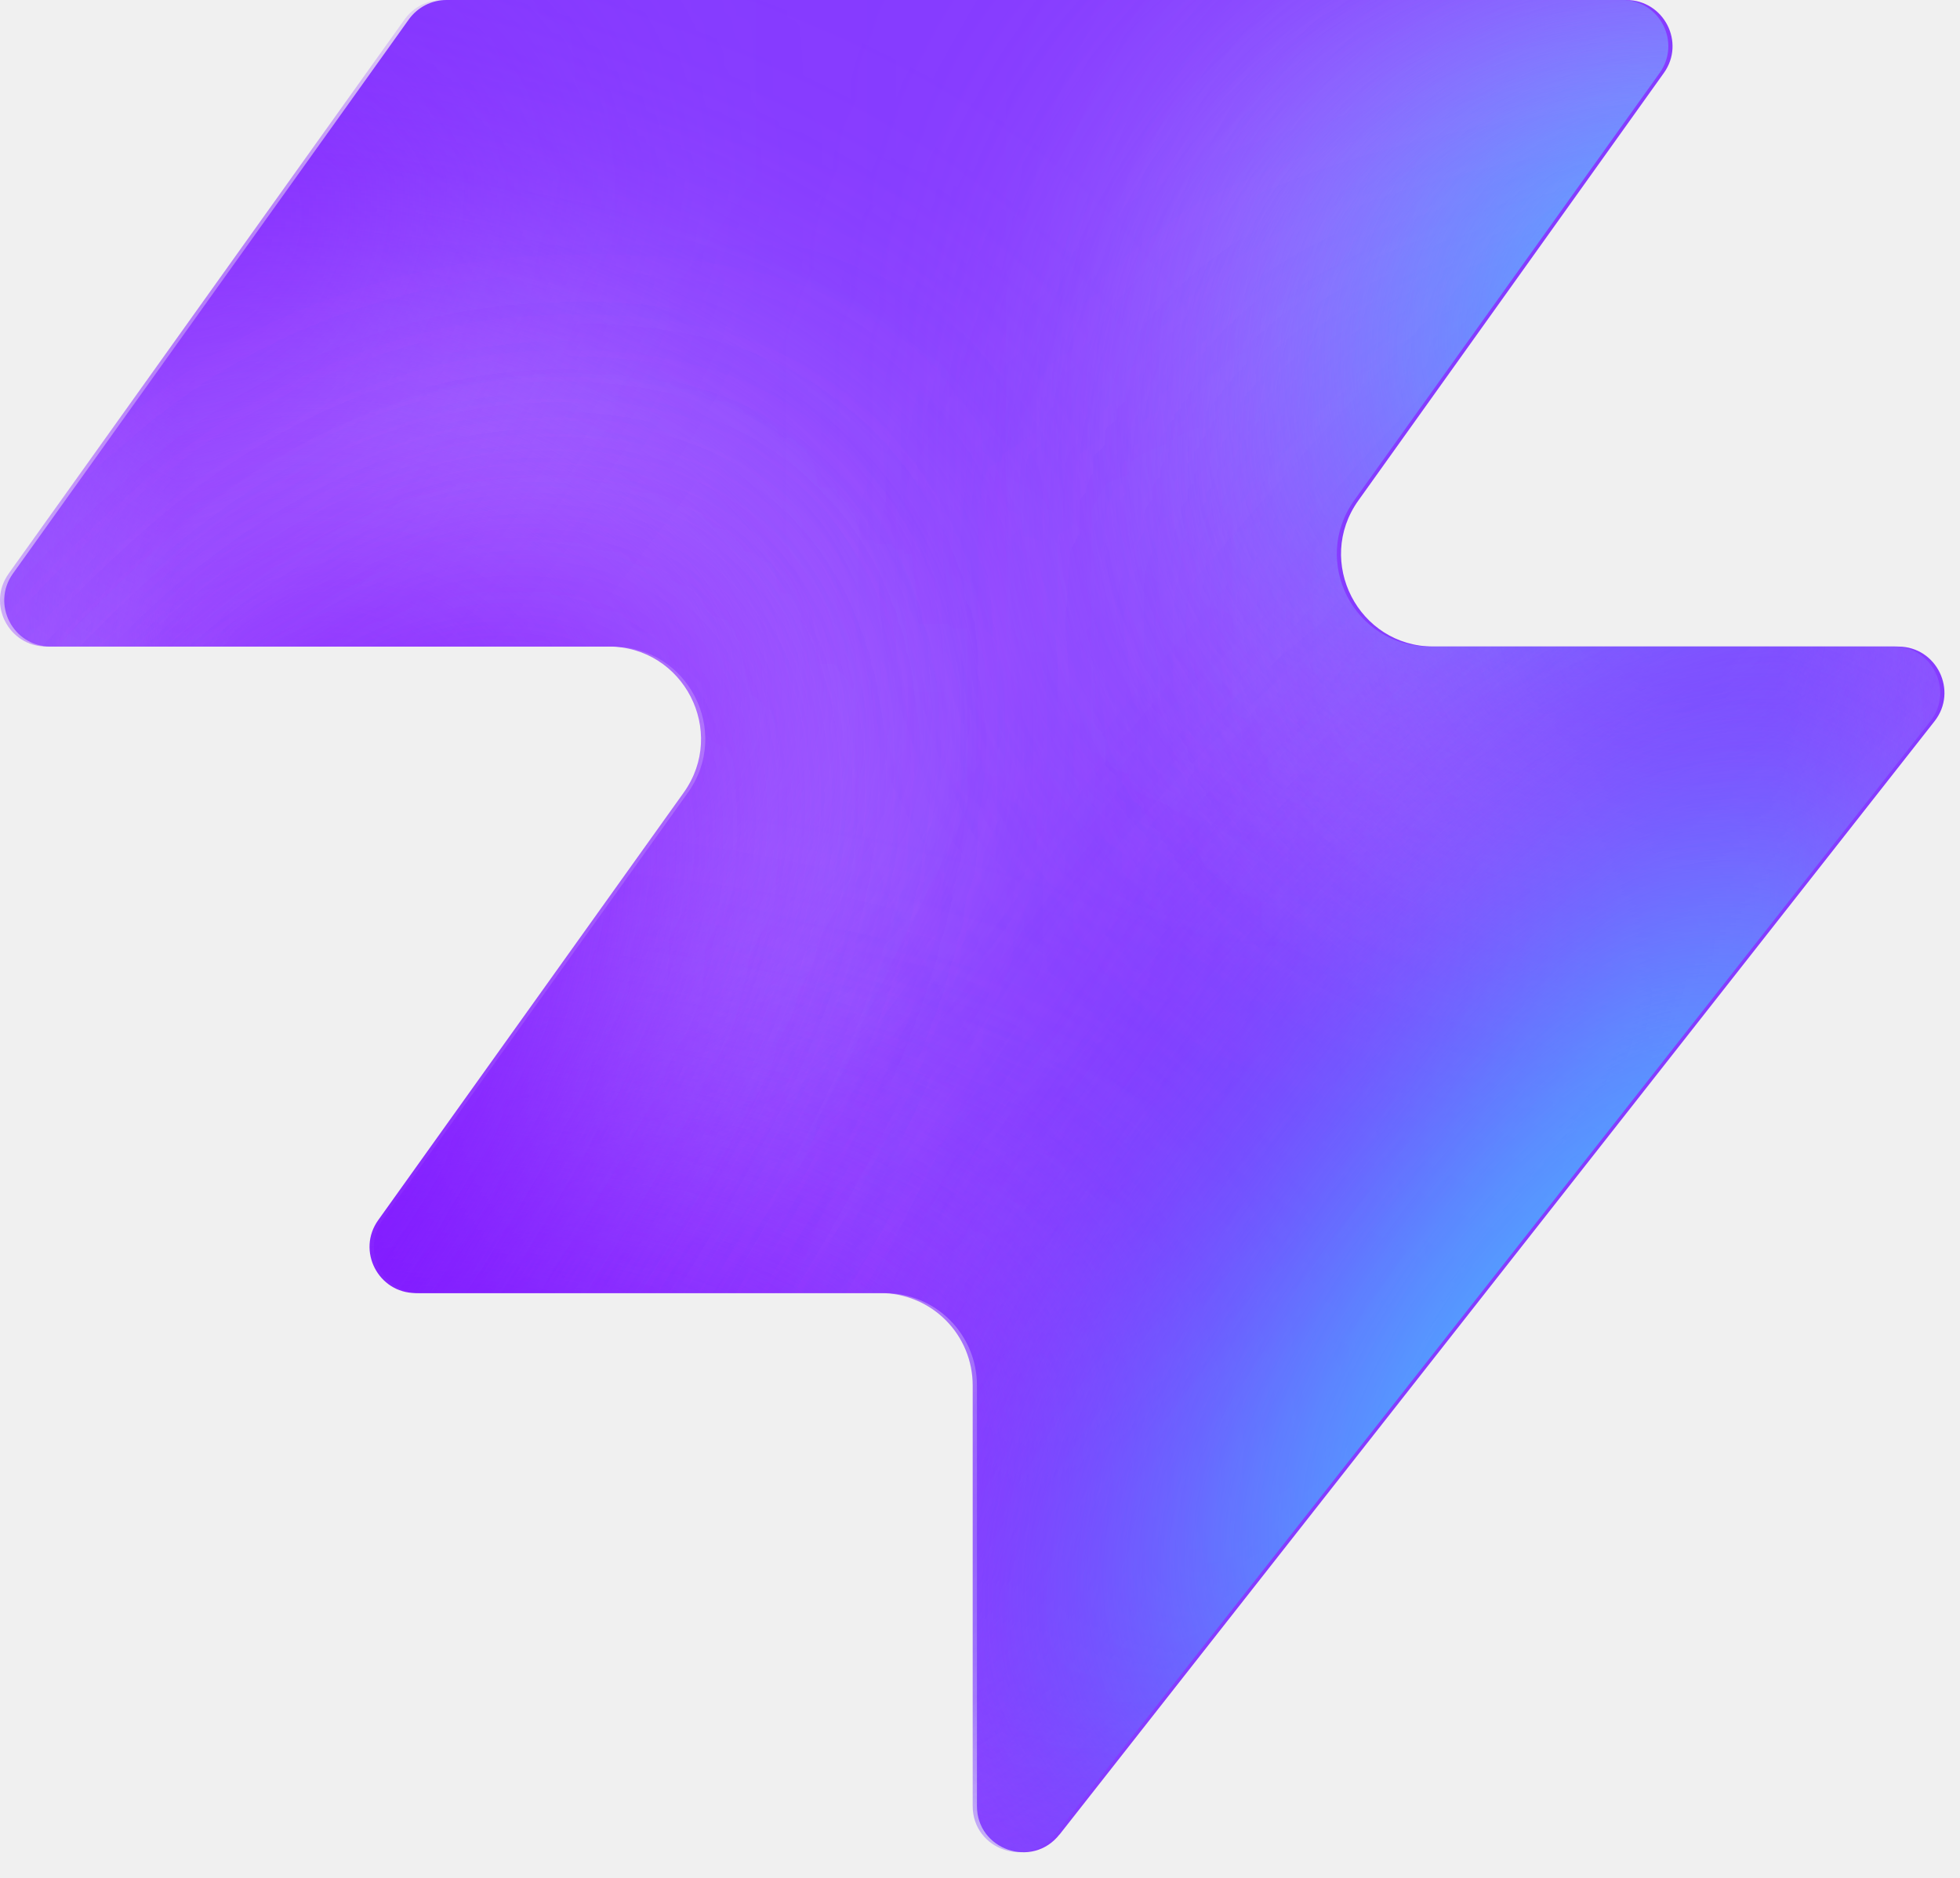
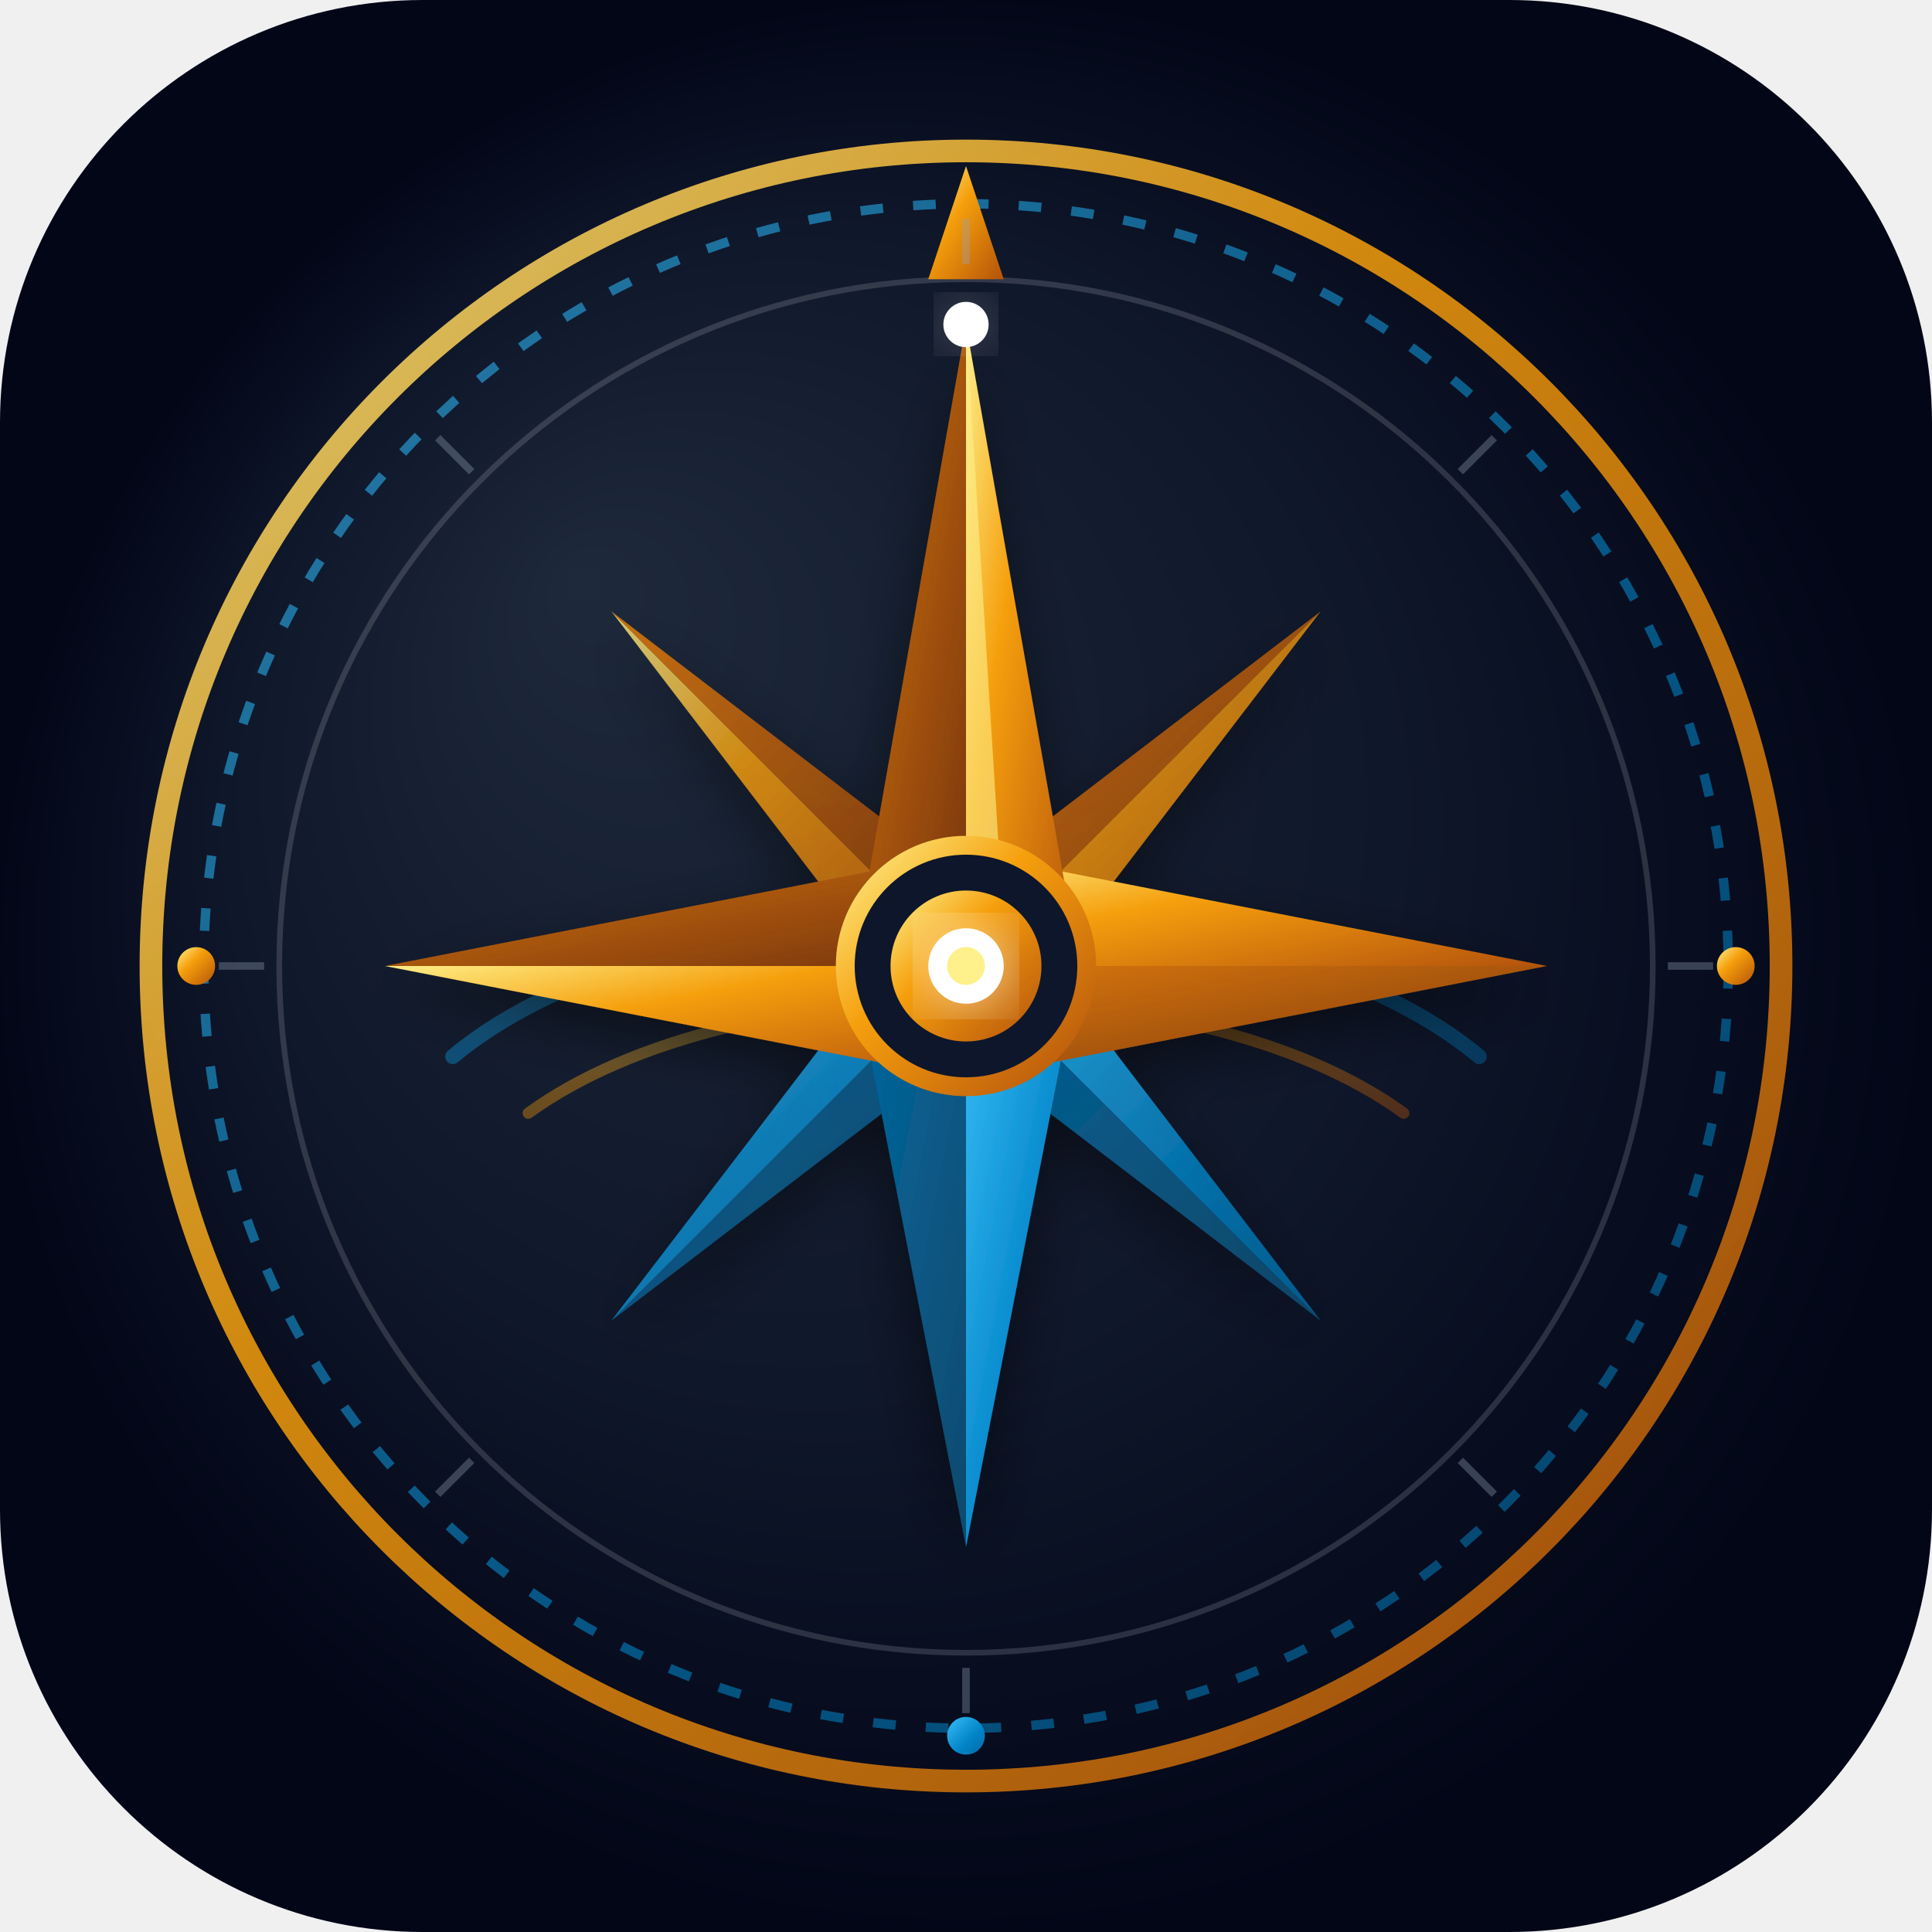
- <svg xmlns="http://www.w3.org/2000/svg" width="48" height="46" fill="none" viewBox="0 0 48 46">
-   <path fill="#863bff" d="M25.946 44.938c-.664.845-2.021.375-2.021-.698V33.937a2.26 2.26 0 0 0-2.262-2.262H10.287c-.92 0-1.456-1.04-.92-1.788l7.48-10.471c1.07-1.497 0-3.578-1.842-3.578H1.237c-.92 0-1.456-1.04-.92-1.788L10.013.474c.214-.297.556-.474.92-.474h28.894c.92 0 1.456 1.04.92 1.788l-7.48 10.471c-1.07 1.498 0 3.579 1.842 3.579h11.377c.943 0 1.473 1.088.89 1.83L25.947 44.94z" style="fill:#863bff;fill:color(display-p3 .525 .23 1);fill-opacity:1" />
-   <mask id="a" width="48" height="46" x="0" y="0" maskUnits="userSpaceOnUse" style="mask-type:alpha">
-     <path fill="#000" d="M25.842 44.938c-.664.844-2.021.375-2.021-.698V33.937a2.26 2.26 0 0 0-2.262-2.262H10.183c-.92 0-1.456-1.04-.92-1.788l7.48-10.471c1.07-1.498 0-3.579-1.842-3.579H1.133c-.92 0-1.456-1.04-.92-1.787L9.91.473c.214-.297.556-.474.92-.474h28.894c.92 0 1.456 1.04.92 1.788l-7.48 10.471c-1.07 1.498 0 3.578 1.842 3.578h11.377c.943 0 1.473 1.088.89 1.832L25.843 44.94z" style="fill:#000;fill-opacity:1" />
-   </mask>
-   <g mask="url(#a)">
-     <g filter="url(#b)">
-       <ellipse cx="5.508" cy="14.704" fill="#ede6ff" rx="5.508" ry="14.704" style="fill:#ede6ff;fill:color(display-p3 .927 .903 1);fill-opacity:1" transform="matrix(.00324 1 1 -.00324 -4.47 31.516)" />
-     </g>
-     <g filter="url(#c)">
-       <ellipse cx="10.399" cy="29.851" fill="#ede6ff" rx="10.399" ry="29.851" style="fill:#ede6ff;fill:color(display-p3 .927 .903 1);fill-opacity:1" transform="matrix(.00324 1 1 -.00324 -39.328 7.883)" />
-     </g>
-     <g filter="url(#d)">
-       <ellipse cx="5.508" cy="30.487" fill="#7e14ff" rx="5.508" ry="30.487" style="fill:#7e14ff;fill:color(display-p3 .492 .077 1);fill-opacity:1" transform="rotate(89.814 -25.913 -14.639)scale(1 -1)" />
-     </g>
-     <g filter="url(#e)">
-       <ellipse cx="5.508" cy="30.599" fill="#7e14ff" rx="5.508" ry="30.599" style="fill:#7e14ff;fill:color(display-p3 .492 .077 1);fill-opacity:1" transform="rotate(89.814 -32.644 -3.334)scale(1 -1)" />
-     </g>
-     <g filter="url(#f)">
-       <ellipse cx="5.508" cy="30.599" fill="#7e14ff" rx="5.508" ry="30.599" style="fill:#7e14ff;fill:color(display-p3 .492 .077 1);fill-opacity:1" transform="matrix(.00324 1 1 -.00324 -34.34 30.47)" />
-     </g>
-     <g filter="url(#g)">
-       <ellipse cx="14.072" cy="22.078" fill="#ede6ff" rx="14.072" ry="22.078" style="fill:#ede6ff;fill:color(display-p3 .927 .903 1);fill-opacity:1" transform="rotate(93.35 24.506 48.493)scale(-1 1)" />
-     </g>
-     <g filter="url(#h)">
-       <ellipse cx="3.47" cy="21.501" fill="#7e14ff" rx="3.47" ry="21.501" style="fill:#7e14ff;fill:color(display-p3 .492 .077 1);fill-opacity:1" transform="rotate(89.009 28.708 47.59)scale(-1 1)" />
-     </g>
-     <g filter="url(#i)">
-       <ellipse cx="3.47" cy="21.501" fill="#7e14ff" rx="3.47" ry="21.501" style="fill:#7e14ff;fill:color(display-p3 .492 .077 1);fill-opacity:1" transform="rotate(89.009 28.708 47.59)scale(-1 1)" />
-     </g>
-     <g filter="url(#j)">
-       <ellipse cx=".387" cy="8.972" fill="#7e14ff" rx="4.407" ry="29.108" style="fill:#7e14ff;fill:color(display-p3 .492 .077 1);fill-opacity:1" transform="rotate(39.51 .387 8.972)" />
-     </g>
-     <g filter="url(#k)">
-       <ellipse cx="47.523" cy="-6.092" fill="#7e14ff" rx="4.407" ry="29.108" style="fill:#7e14ff;fill:color(display-p3 .492 .077 1);fill-opacity:1" transform="rotate(37.892 47.523 -6.092)" />
-     </g>
-     <g filter="url(#l)">
-       <ellipse cx="41.412" cy="6.333" fill="#47bfff" rx="5.971" ry="9.665" style="fill:#47bfff;fill:color(display-p3 .28 .748 1);fill-opacity:1" transform="rotate(37.892 41.412 6.333)" />
-     </g>
-     <g filter="url(#m)">
-       <ellipse cx="-1.879" cy="38.332" fill="#7e14ff" rx="4.407" ry="29.108" style="fill:#7e14ff;fill:color(display-p3 .492 .077 1);fill-opacity:1" transform="rotate(37.892 -1.88 38.332)" />
-     </g>
-     <g filter="url(#n)">
-       <ellipse cx="-1.879" cy="38.332" fill="#7e14ff" rx="4.407" ry="29.108" style="fill:#7e14ff;fill:color(display-p3 .492 .077 1);fill-opacity:1" transform="rotate(37.892 -1.88 38.332)" />
-     </g>
-     <g filter="url(#o)">
-       <ellipse cx="35.651" cy="29.907" fill="#7e14ff" rx="4.407" ry="29.108" style="fill:#7e14ff;fill:color(display-p3 .492 .077 1);fill-opacity:1" transform="rotate(37.892 35.651 29.907)" />
-     </g>
-     <g filter="url(#p)">
-       <ellipse cx="38.418" cy="32.4" fill="#47bfff" rx="5.971" ry="15.297" style="fill:#47bfff;fill:color(display-p3 .28 .748 1);fill-opacity:1" transform="rotate(37.892 38.418 32.4)" />
-     </g>
-   </g>
+ <svg xmlns="http://www.w3.org/2000/svg" viewBox="0 0 512 512" width="100%" height="100%">
  <defs>
-     <filter id="b" width="60.045" height="41.654" x="-19.77" y="16.149" color-interpolation-filters="sRGB" filterUnits="userSpaceOnUse">
-       <feFlood flood-opacity="0" result="BackgroundImageFix" />
-       <feBlend in="SourceGraphic" in2="BackgroundImageFix" result="shape" />
-       <feGaussianBlur result="effect1_foregroundBlur_2002_17158" stdDeviation="7.659" />
+     <radialGradient id="bgGrad" cx="50%" cy="50%" r="50%" fx="30%" fy="30%">
+       <stop offset="0%" stop-color="#1e293b" />
+       <stop offset="60%" stop-color="#0f172a" />
+       <stop offset="100%" stop-color="#020617" />
+     </radialGradient>
+     <linearGradient id="goldGrad" x1="0%" y1="0%" x2="100%" y2="100%">
+       <stop offset="0%" stop-color="#fef08a" />
+       <stop offset="40%" stop-color="#f59e0b" />
+       <stop offset="100%" stop-color="#b45309" />
+     </linearGradient>
+     <linearGradient id="goldDarkGrad" x1="0%" y1="0%" x2="100%" y2="100%">
+       <stop offset="0%" stop-color="#d97706" />
+       <stop offset="100%" stop-color="#78350f" />
+     </linearGradient>
+     <linearGradient id="seaGrad" x1="0%" y1="0%" x2="100%" y2="100%">
+       <stop offset="0%" stop-color="#38bdf8" />
+       <stop offset="60%" stop-color="#0284c7" />
+       <stop offset="100%" stop-color="#0369a1" />
+     </linearGradient>
+     <linearGradient id="seaDarkGrad" x1="0%" y1="0%" x2="100%" y2="100%">
+       <stop offset="0%" stop-color="#0369a1" />
+       <stop offset="100%" stop-color="#0c4a6e" />
+     </linearGradient>
+     <filter id="glow" x="-20%" y="-20%" width="140%" height="140%">
+       <feGaussianBlur stdDeviation="10" result="blur" />
+       <feComposite in="SourceGraphic" in2="blur" operator="over" />
    </filter>
-     <filter id="c" width="90.34" height="51.437" x="-54.613" y="-7.533" color-interpolation-filters="sRGB" filterUnits="userSpaceOnUse">
-       <feFlood flood-opacity="0" result="BackgroundImageFix" />
-       <feBlend in="SourceGraphic" in2="BackgroundImageFix" result="shape" />
-       <feGaussianBlur result="effect1_foregroundBlur_2002_17158" stdDeviation="7.659" />
-     </filter>
-     <filter id="d" width="79.355" height="29.4" x="-49.64" y="2.03" color-interpolation-filters="sRGB" filterUnits="userSpaceOnUse">
-       <feFlood flood-opacity="0" result="BackgroundImageFix" />
-       <feBlend in="SourceGraphic" in2="BackgroundImageFix" result="shape" />
-       <feGaussianBlur result="effect1_foregroundBlur_2002_17158" stdDeviation="4.596" />
-     </filter>
-     <filter id="e" width="79.579" height="29.4" x="-45.045" y="20.029" color-interpolation-filters="sRGB" filterUnits="userSpaceOnUse">
-       <feFlood flood-opacity="0" result="BackgroundImageFix" />
-       <feBlend in="SourceGraphic" in2="BackgroundImageFix" result="shape" />
-       <feGaussianBlur result="effect1_foregroundBlur_2002_17158" stdDeviation="4.596" />
-     </filter>
-     <filter id="f" width="79.579" height="29.4" x="-43.513" y="21.178" color-interpolation-filters="sRGB" filterUnits="userSpaceOnUse">
-       <feFlood flood-opacity="0" result="BackgroundImageFix" />
-       <feBlend in="SourceGraphic" in2="BackgroundImageFix" result="shape" />
-       <feGaussianBlur result="effect1_foregroundBlur_2002_17158" stdDeviation="4.596" />
-     </filter>
-     <filter id="g" width="74.749" height="58.852" x="15.756" y="-17.901" color-interpolation-filters="sRGB" filterUnits="userSpaceOnUse">
-       <feFlood flood-opacity="0" result="BackgroundImageFix" />
-       <feBlend in="SourceGraphic" in2="BackgroundImageFix" result="shape" />
-       <feGaussianBlur result="effect1_foregroundBlur_2002_17158" stdDeviation="7.659" />
-     </filter>
-     <filter id="h" width="61.377" height="25.362" x="23.548" y="2.284" color-interpolation-filters="sRGB" filterUnits="userSpaceOnUse">
-       <feFlood flood-opacity="0" result="BackgroundImageFix" />
-       <feBlend in="SourceGraphic" in2="BackgroundImageFix" result="shape" />
-       <feGaussianBlur result="effect1_foregroundBlur_2002_17158" stdDeviation="4.596" />
-     </filter>
-     <filter id="i" width="61.377" height="25.362" x="23.548" y="2.284" color-interpolation-filters="sRGB" filterUnits="userSpaceOnUse">
-       <feFlood flood-opacity="0" result="BackgroundImageFix" />
-       <feBlend in="SourceGraphic" in2="BackgroundImageFix" result="shape" />
-       <feGaussianBlur result="effect1_foregroundBlur_2002_17158" stdDeviation="4.596" />
-     </filter>
-     <filter id="j" width="56.045" height="63.649" x="-27.636" y="-22.853" color-interpolation-filters="sRGB" filterUnits="userSpaceOnUse">
-       <feFlood flood-opacity="0" result="BackgroundImageFix" />
-       <feBlend in="SourceGraphic" in2="BackgroundImageFix" result="shape" />
-       <feGaussianBlur result="effect1_foregroundBlur_2002_17158" stdDeviation="4.596" />
-     </filter>
-     <filter id="k" width="54.814" height="64.646" x="20.116" y="-38.415" color-interpolation-filters="sRGB" filterUnits="userSpaceOnUse">
-       <feFlood flood-opacity="0" result="BackgroundImageFix" />
-       <feBlend in="SourceGraphic" in2="BackgroundImageFix" result="shape" />
-       <feGaussianBlur result="effect1_foregroundBlur_2002_17158" stdDeviation="4.596" />
-     </filter>
-     <filter id="l" width="33.541" height="35.313" x="24.641" y="-11.323" color-interpolation-filters="sRGB" filterUnits="userSpaceOnUse">
-       <feFlood flood-opacity="0" result="BackgroundImageFix" />
-       <feBlend in="SourceGraphic" in2="BackgroundImageFix" result="shape" />
-       <feGaussianBlur result="effect1_foregroundBlur_2002_17158" stdDeviation="4.596" />
-     </filter>
-     <filter id="m" width="54.814" height="64.646" x="-29.286" y="6.009" color-interpolation-filters="sRGB" filterUnits="userSpaceOnUse">
-       <feFlood flood-opacity="0" result="BackgroundImageFix" />
-       <feBlend in="SourceGraphic" in2="BackgroundImageFix" result="shape" />
-       <feGaussianBlur result="effect1_foregroundBlur_2002_17158" stdDeviation="4.596" />
-     </filter>
-     <filter id="n" width="54.814" height="64.646" x="-29.286" y="6.009" color-interpolation-filters="sRGB" filterUnits="userSpaceOnUse">
-       <feFlood flood-opacity="0" result="BackgroundImageFix" />
-       <feBlend in="SourceGraphic" in2="BackgroundImageFix" result="shape" />
-       <feGaussianBlur result="effect1_foregroundBlur_2002_17158" stdDeviation="4.596" />
-     </filter>
-     <filter id="o" width="54.814" height="64.646" x="8.244" y="-2.416" color-interpolation-filters="sRGB" filterUnits="userSpaceOnUse">
-       <feFlood flood-opacity="0" result="BackgroundImageFix" />
-       <feBlend in="SourceGraphic" in2="BackgroundImageFix" result="shape" />
-       <feGaussianBlur result="effect1_foregroundBlur_2002_17158" stdDeviation="4.596" />
-     </filter>
-     <filter id="p" width="39.409" height="43.623" x="18.713" y="10.588" color-interpolation-filters="sRGB" filterUnits="userSpaceOnUse">
-       <feFlood flood-opacity="0" result="BackgroundImageFix" />
-       <feBlend in="SourceGraphic" in2="BackgroundImageFix" result="shape" />
-       <feGaussianBlur result="effect1_foregroundBlur_2002_17158" stdDeviation="4.596" />
+     <filter id="subtleShadow" x="-10%" y="-10%" width="120%" height="120%">
+       <feDropShadow dx="0" dy="6" stdDeviation="8" flood-color="#000000" flood-opacity="0.5" />
    </filter>
  </defs>
+   <rect width="512" height="512" rx="112" fill="url(#bgGrad)" />
+   <circle cx="256" cy="256" r="216" fill="none" stroke="url(#goldGrad)" stroke-width="6" opacity="0.85" />
+   <circle cx="256" cy="256" r="202" fill="none" stroke="url(#seaGrad)" stroke-width="2.5" stroke-dasharray="6 8" opacity="0.6" />
+   <circle cx="256" cy="256" r="182" fill="none" stroke="#f8fafc" stroke-width="1.5" opacity="0.15" />
+   <polygon points="256,44 266,74 246,74" fill="url(#goldGrad)" />
+   <circle cx="256" cy="460" r="5" fill="url(#seaGrad)" />
+   <circle cx="460" cy="256" r="5" fill="url(#goldGrad)" />
+   <circle cx="52" cy="256" r="5" fill="url(#goldGrad)" />
+   <g stroke="#94a3b8" stroke-width="2" opacity="0.35">
+     <line x1="256" y1="58" x2="256" y2="70" />
+     <line x1="256" y1="442" x2="256" y2="454" />
+     <line x1="58" y1="256" x2="70" y2="256" />
+     <line x1="442" y1="256" x2="454" y2="256" />
+     <line x1="116" y1="116" x2="125" y2="125" />
+     <line x1="396" y1="116" x2="387" y2="125" />
+     <line x1="116" y1="396" x2="125" y2="387" />
+     <line x1="396" y1="396" x2="387" y2="387" />
+   </g>
+   <path d="M 120 280 C 180 230, 332 230, 392 280" fill="none" stroke="url(#seaGrad)" stroke-width="4" stroke-linecap="round" opacity="0.45" />
+   <path d="M 140 295 C 195 255, 317 255, 372 295" fill="none" stroke="url(#goldGrad)" stroke-width="3" stroke-linecap="round" opacity="0.4" />
+   <g filter="url(#subtleShadow)">
+     <polygon points="256,256 350,162 256,234" fill="url(#goldDarkGrad)" opacity="0.9" />
+     <polygon points="256,256 350,162 278,256" fill="url(#goldGrad)" opacity="0.8" />
+     <polygon points="256,256 162,162 234,256" fill="url(#goldGrad)" opacity="0.8" />
+     <polygon points="256,256 162,162 256,234" fill="url(#goldDarkGrad)" opacity="0.9" />
+     <polygon points="256,256 350,350 278,256" fill="url(#seaGrad)" opacity="0.8" />
+     <polygon points="256,256 350,350 256,278" fill="url(#seaDarkGrad)" opacity="0.9" />
+     <polygon points="256,256 162,350 256,278" fill="url(#seaDarkGrad)" opacity="0.9" />
+     <polygon points="256,256 162,350 234,256" fill="url(#seaGrad)" opacity="0.8" />
+     <polygon points="256,256 256,410 226,256" fill="url(#seaDarkGrad)" />
+     <polygon points="256,256 256,410 286,256" fill="url(#seaGrad)" />
+     <polygon points="256,256 410,256 256,226" fill="url(#goldGrad)" />
+     <polygon points="256,256 410,256 256,286" fill="url(#goldDarkGrad)" />
+     <polygon points="256,256 102,256 256,226" fill="url(#goldDarkGrad)" />
+     <polygon points="256,256 102,256 256,286" fill="url(#goldGrad)" />
+     <polygon points="256,256 256,86 226,256" fill="url(#goldDarkGrad)" />
+     <polygon points="256,256 256,86 286,256" fill="url(#goldGrad)" />
+     <polygon points="256,256 256,86 266,246" fill="#fef08a" opacity="0.6" />
+     <circle cx="256" cy="256" r="32" fill="#0f172a" stroke="url(#goldGrad)" stroke-width="5" />
+     <circle cx="256" cy="256" r="20" fill="url(#goldGrad)" />
+     <circle cx="256" cy="256" r="10" fill="#ffffff" filter="url(#glow)" />
+     <circle cx="256" cy="256" r="5" fill="#fef08a" />
+   </g>
+   <circle cx="256" cy="86" r="6" fill="#ffffff" filter="url(#glow)" />
</svg>
